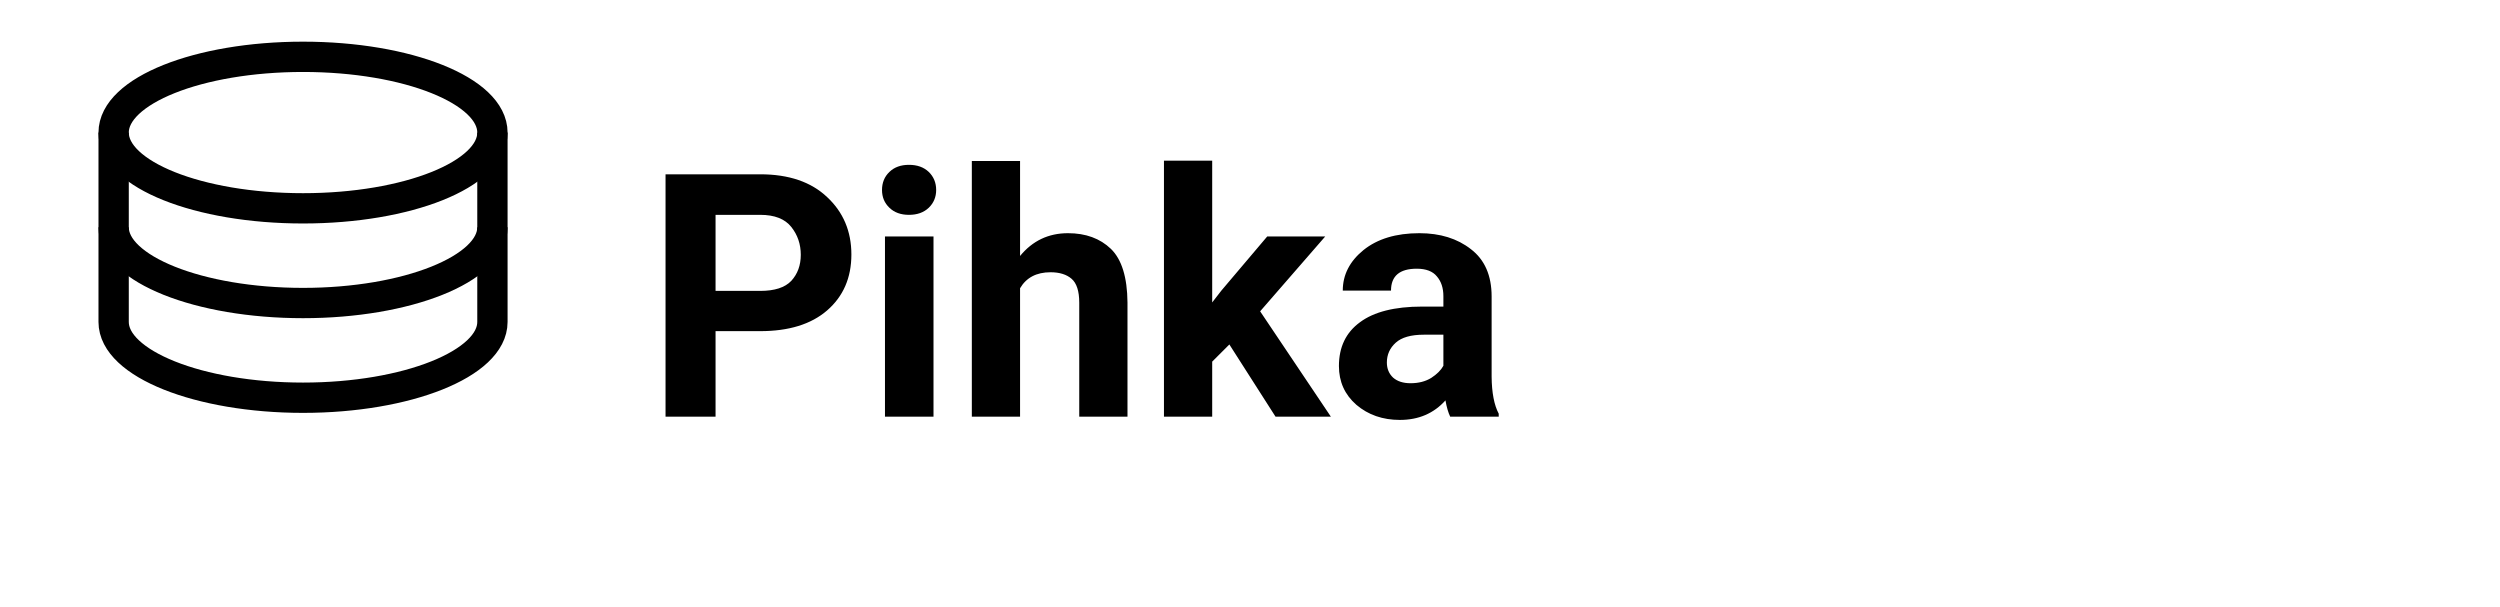
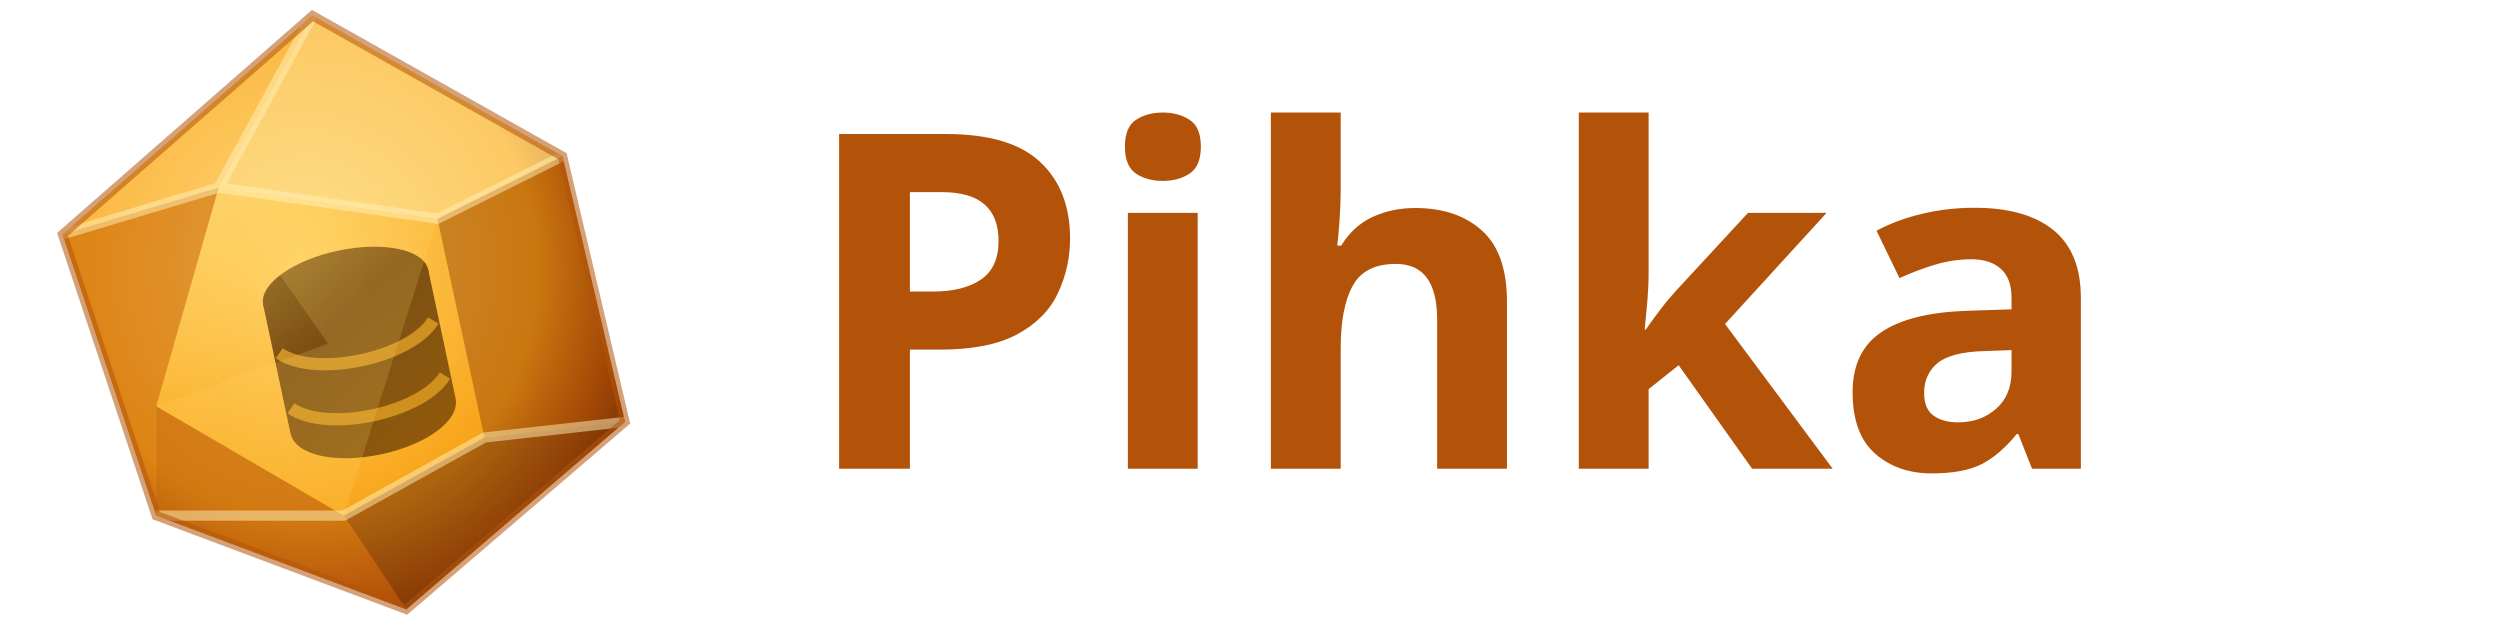
- <svg xmlns="http://www.w3.org/2000/svg" width="132" height="32" viewBox="0 0 132 32" role="img" aria-label="Pihka">
-   <g fill="currentColor">
-     <ellipse cx="16" cy="7" rx="10" ry="4" fill="none" stroke="currentColor" stroke-width="1.6" />
-     <path d="M6 7v10c0 2.2 4.5 4 10 4s10-1.8 10-4V7" fill="none" stroke="currentColor" stroke-width="1.6" />
-     <path d="M6 12c0 2.2 4.5 4 10 4s10-1.8 10-4" fill="none" stroke="currentColor" stroke-width="1.6" />
+ <svg xmlns="http://www.w3.org/2000/svg" width="160" height="40" viewBox="0 0 160 40" color="#b35309" role="img" aria-label="Pihka">
+   <g id="pihka">
+     <defs>
+       <radialGradient id="amber-body" cx="43%" cy="43%" r="65%">
+         <stop offset="0" stop-color="#ffd16a" />
+         <stop offset=".64" stop-color="#f9a51b" />
+         <stop offset=".87" stop-color="currentColor" />
+         <stop offset="1" stop-color="#713006" />
+       </radialGradient>
+       <linearGradient id="amber-surface" x1="0" y1="0" x2="1" y2="1">
+         <stop stop-color="#fff5b0" stop-opacity=".55" />
+         <stop offset=".48" stop-color="#ffd342" stop-opacity=".05" />
+         <stop offset="1" stop-color="#ef9000" stop-opacity=".3" />
+       </linearGradient>
+     </defs>
+     <path d="M20 1 36 10 40 27 26 39 10 33 4 15Z" fill="url(#amber-body)" />
+     <path d="m20 1 16 9-8 4-14-2Z" fill="#fff1b2" opacity=".48" />
+     <path d="M20 1 14 12 4 15Z" fill="#fff1b2" opacity=".25" />
+     <path d="m4 15 10-3-4 14 0 7Z" fill="currentColor" opacity=".4" />
+     <path d="m36 10 4 17-9 1-3-14Z" fill="#813100" opacity=".4" />
+     <path d="m40 27-14 12-4-6 9-5Z" fill="#713006" opacity=".55" />
+     <path d="m10 33 16 6-4-6-12-7Z" fill="currentColor" opacity=".55" />
+     <g transform="translate(0 -1.5) rotate(-12 23 24) translate(23 24) scale(1.2) translate(-23 -24)" fill="#542900" opacity=".8">
+       <path d="M18.5 20.5v7c0 1.2 2 2.1 4.5 2.1s4.5-.9 4.5-2.1v-7Z" />
+       <ellipse cx="23" cy="20.5" rx="4.5" ry="2" />
+       <path d="M18.8 23.2c1.6 1.7 6.8 1.7 8.4 0m-8.4 3c1.6 1.7 6.8 1.7 8.4 0" fill="none" stroke="#f4ac24" stroke-width=".65" stroke-opacity=".65" />
+     </g>
+     <path d="m14 12 14 2 3 14-9 5-12-7Z" fill="url(#amber-surface)" />
+     <path d="m14 12 14 2-6 19-12-7 11-4Z" fill="#ffda69" opacity=".18" />
+     <path d="m20 1-6 11-10 3m10-3 14 2 8-4M10 33l12 0 9-5 9-1" fill="none" stroke="#fff2bc" stroke-width=".65" opacity=".5" />
+     <path d="m20 1 16 9 4 17-14 12-16-6-6-18Z" fill="none" stroke="currentColor" stroke-width=".6" opacity=".55" />
+     <text x="51" y="30" font-family="system-ui, sans-serif" font-size="30" font-weight="600" fill="currentColor">Pihka</text>
  </g>
-   <text x="34" y="22" font-family="system-ui, -apple-system, Segoe UI, Roboto, sans-serif" font-size="18" font-weight="600" fill="currentColor">Pihka</text>
</svg>
